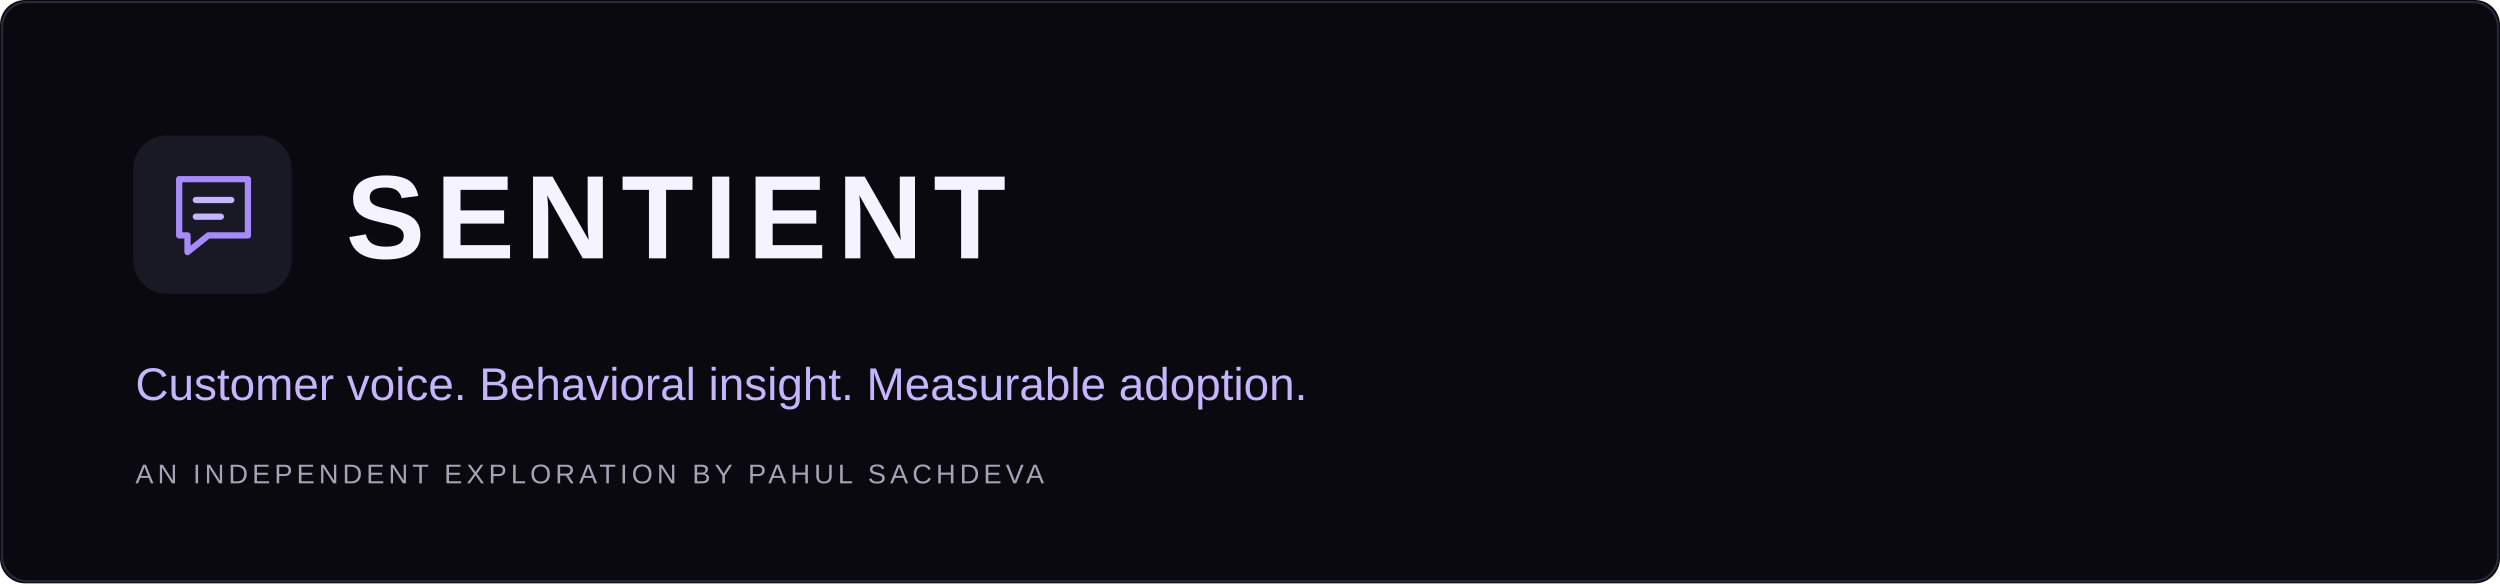
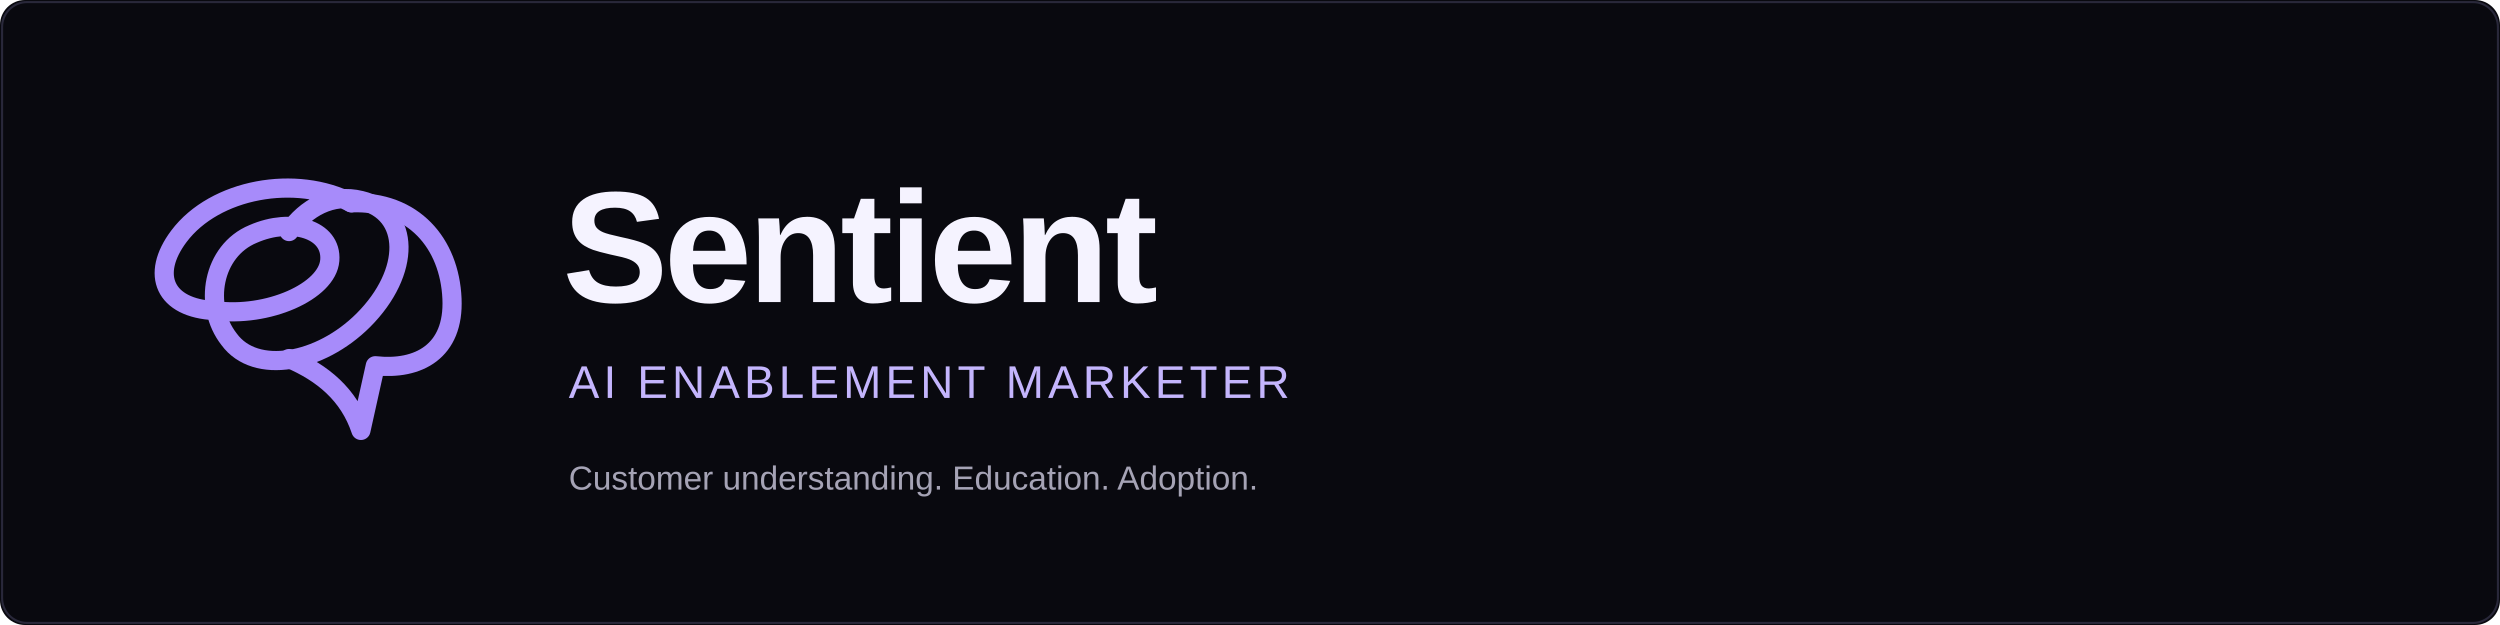
- <svg xmlns="http://www.w3.org/2000/svg" width="1200" height="280" viewBox="0 0 1200 280" role="img" aria-label="SENTIENT — Customer voice. Behavioral insight. Measurable adoption.">
-   <rect width="1200" height="280" rx="12" fill="#09090F" />
-   <rect x="1" y="1" width="1198" height="278" rx="12" fill="none" stroke="#29283A" />
-   <g transform="translate(64 65)">
-     <rect width="76" height="76" rx="16" fill="#191925" />
-     <path d="M22 21h33v27H36l-10 8v-8h-4z" fill="none" stroke="#A78BFA" stroke-width="3" stroke-linejoin="round" />
-     <path d="M30 31h17M30 39h12" stroke="#C4B5FD" stroke-width="3" stroke-linecap="round" />
+ <svg xmlns="http://www.w3.org/2000/svg" width="1200" height="300" viewBox="0 0 1200 300" role="img" aria-label="Sentient — AI Enablement Marketer">
+   <rect width="1200" height="300" rx="12" fill="#09090F" />
+   <rect x="1" y="1" width="1198" height="298" rx="12" fill="none" stroke="#29283A" />
+   <g transform="translate(64 64) scale(1.15)" color="#A78BFA">
+     <g fill="none" stroke="currentColor" stroke-width="8" stroke-linecap="round" stroke-linejoin="round">
+       <path d="M91 29C68 17 34 23 19 43C7 59 13 73 34 74C56 77 81 66 82 53C83 40 66 35 50 42C33 49 29 72 40 86C51 101 78 96 96 78C116 58 116 33 95 28C83 25 72 31 65 41" />
+       <path d="M91 29C117 28 132 46 133 69C134 91 119 99 101 97L95 124C90 109 79 100 65 94" />
+     </g>
  </g>
-   <text x="166" y="124" fill="#F5F3FF" font-family="Arial,Helvetica,sans-serif" font-size="57" font-weight="700" letter-spacing="5">SENTIENT</text>
-   <text x="65" y="192" fill="#C4B5FD" font-family="Arial,Helvetica,sans-serif" font-size="22">Customer voice. Behavioral insight. Measurable adoption.</text>
-   <text x="65" y="232" fill="#A5A3B5" font-family="Arial,Helvetica,sans-serif" font-size="13" letter-spacing="2">AN INDEPENDENT EXPLORATION BY PAHUL SACHDEVA</text>
+   <text x="270" y="145" fill="#F5F3FF" font-family="Arial,Helvetica,sans-serif" font-size="76" font-weight="600" letter-spacing="-2">Sentient</text>
+   <text x="273" y="191" fill="#C4B5FD" font-family="Arial,Helvetica,sans-serif" font-size="22" letter-spacing="2">AI ENABLEMENT MARKETER</text>
+   <text x="273" y="235" fill="#A5A3B5" font-family="Arial,Helvetica,sans-serif" font-size="16">Customer understanding. Education. Adoption.</text>
</svg>
